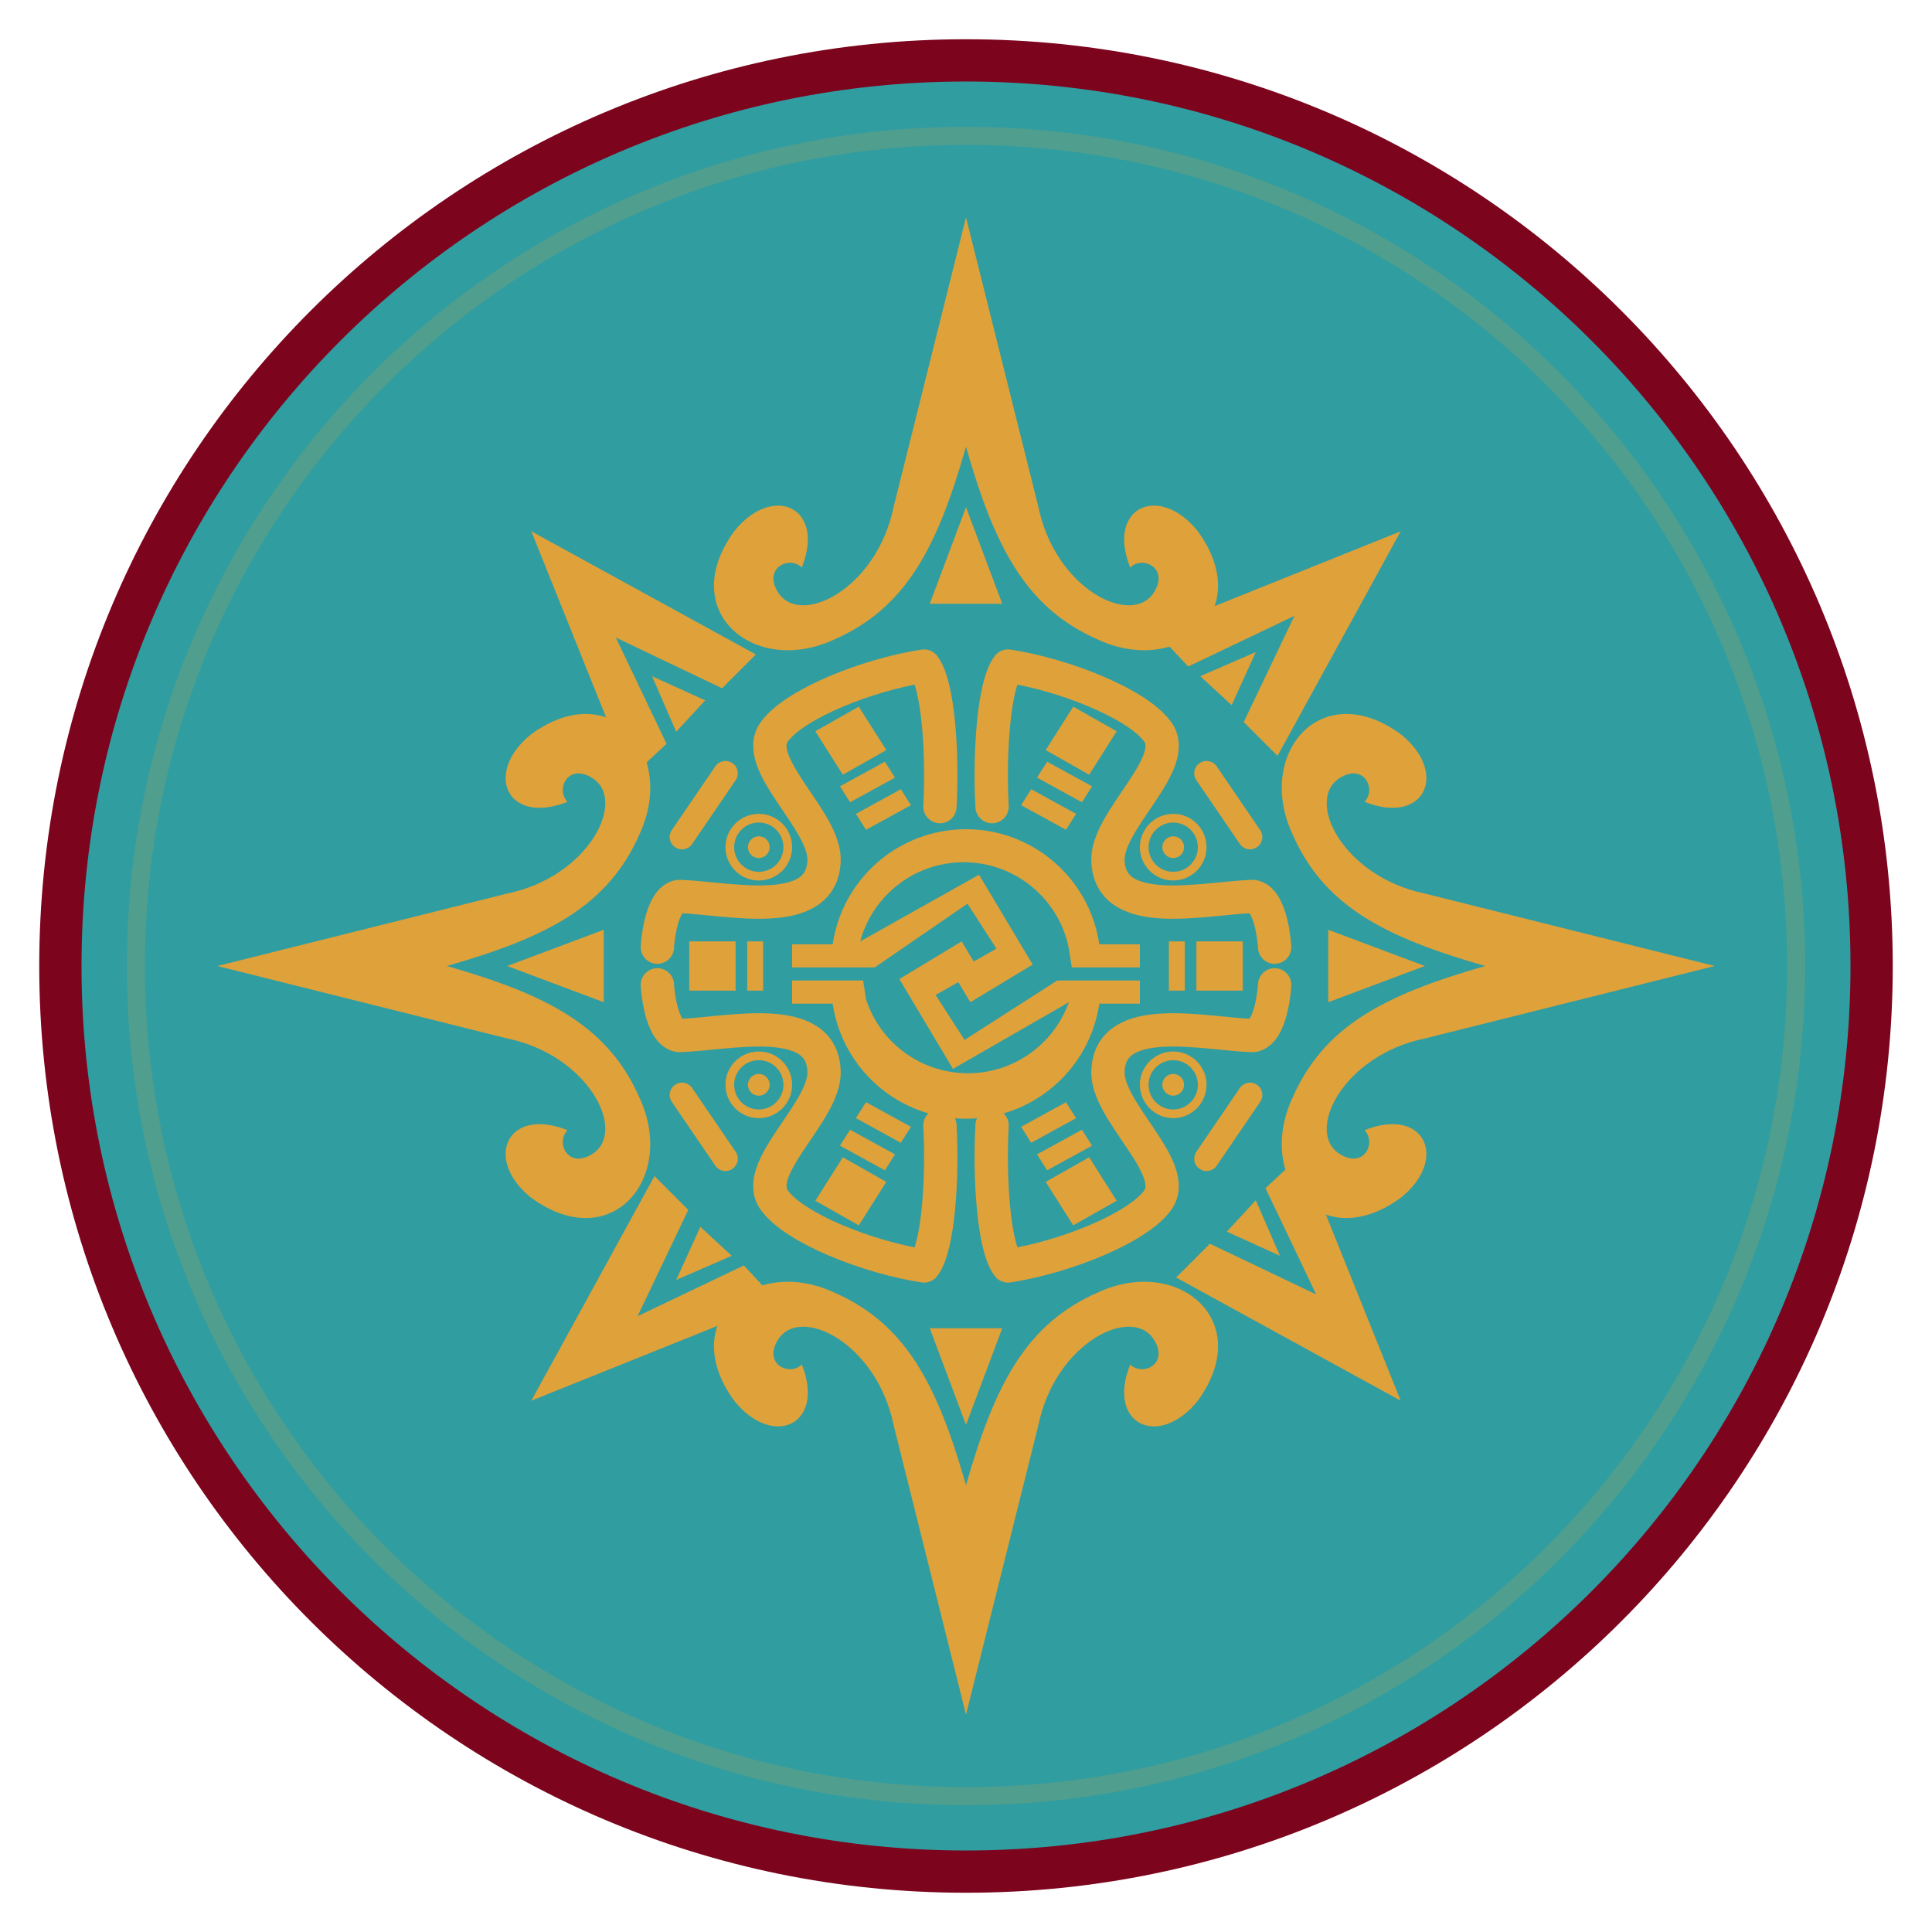
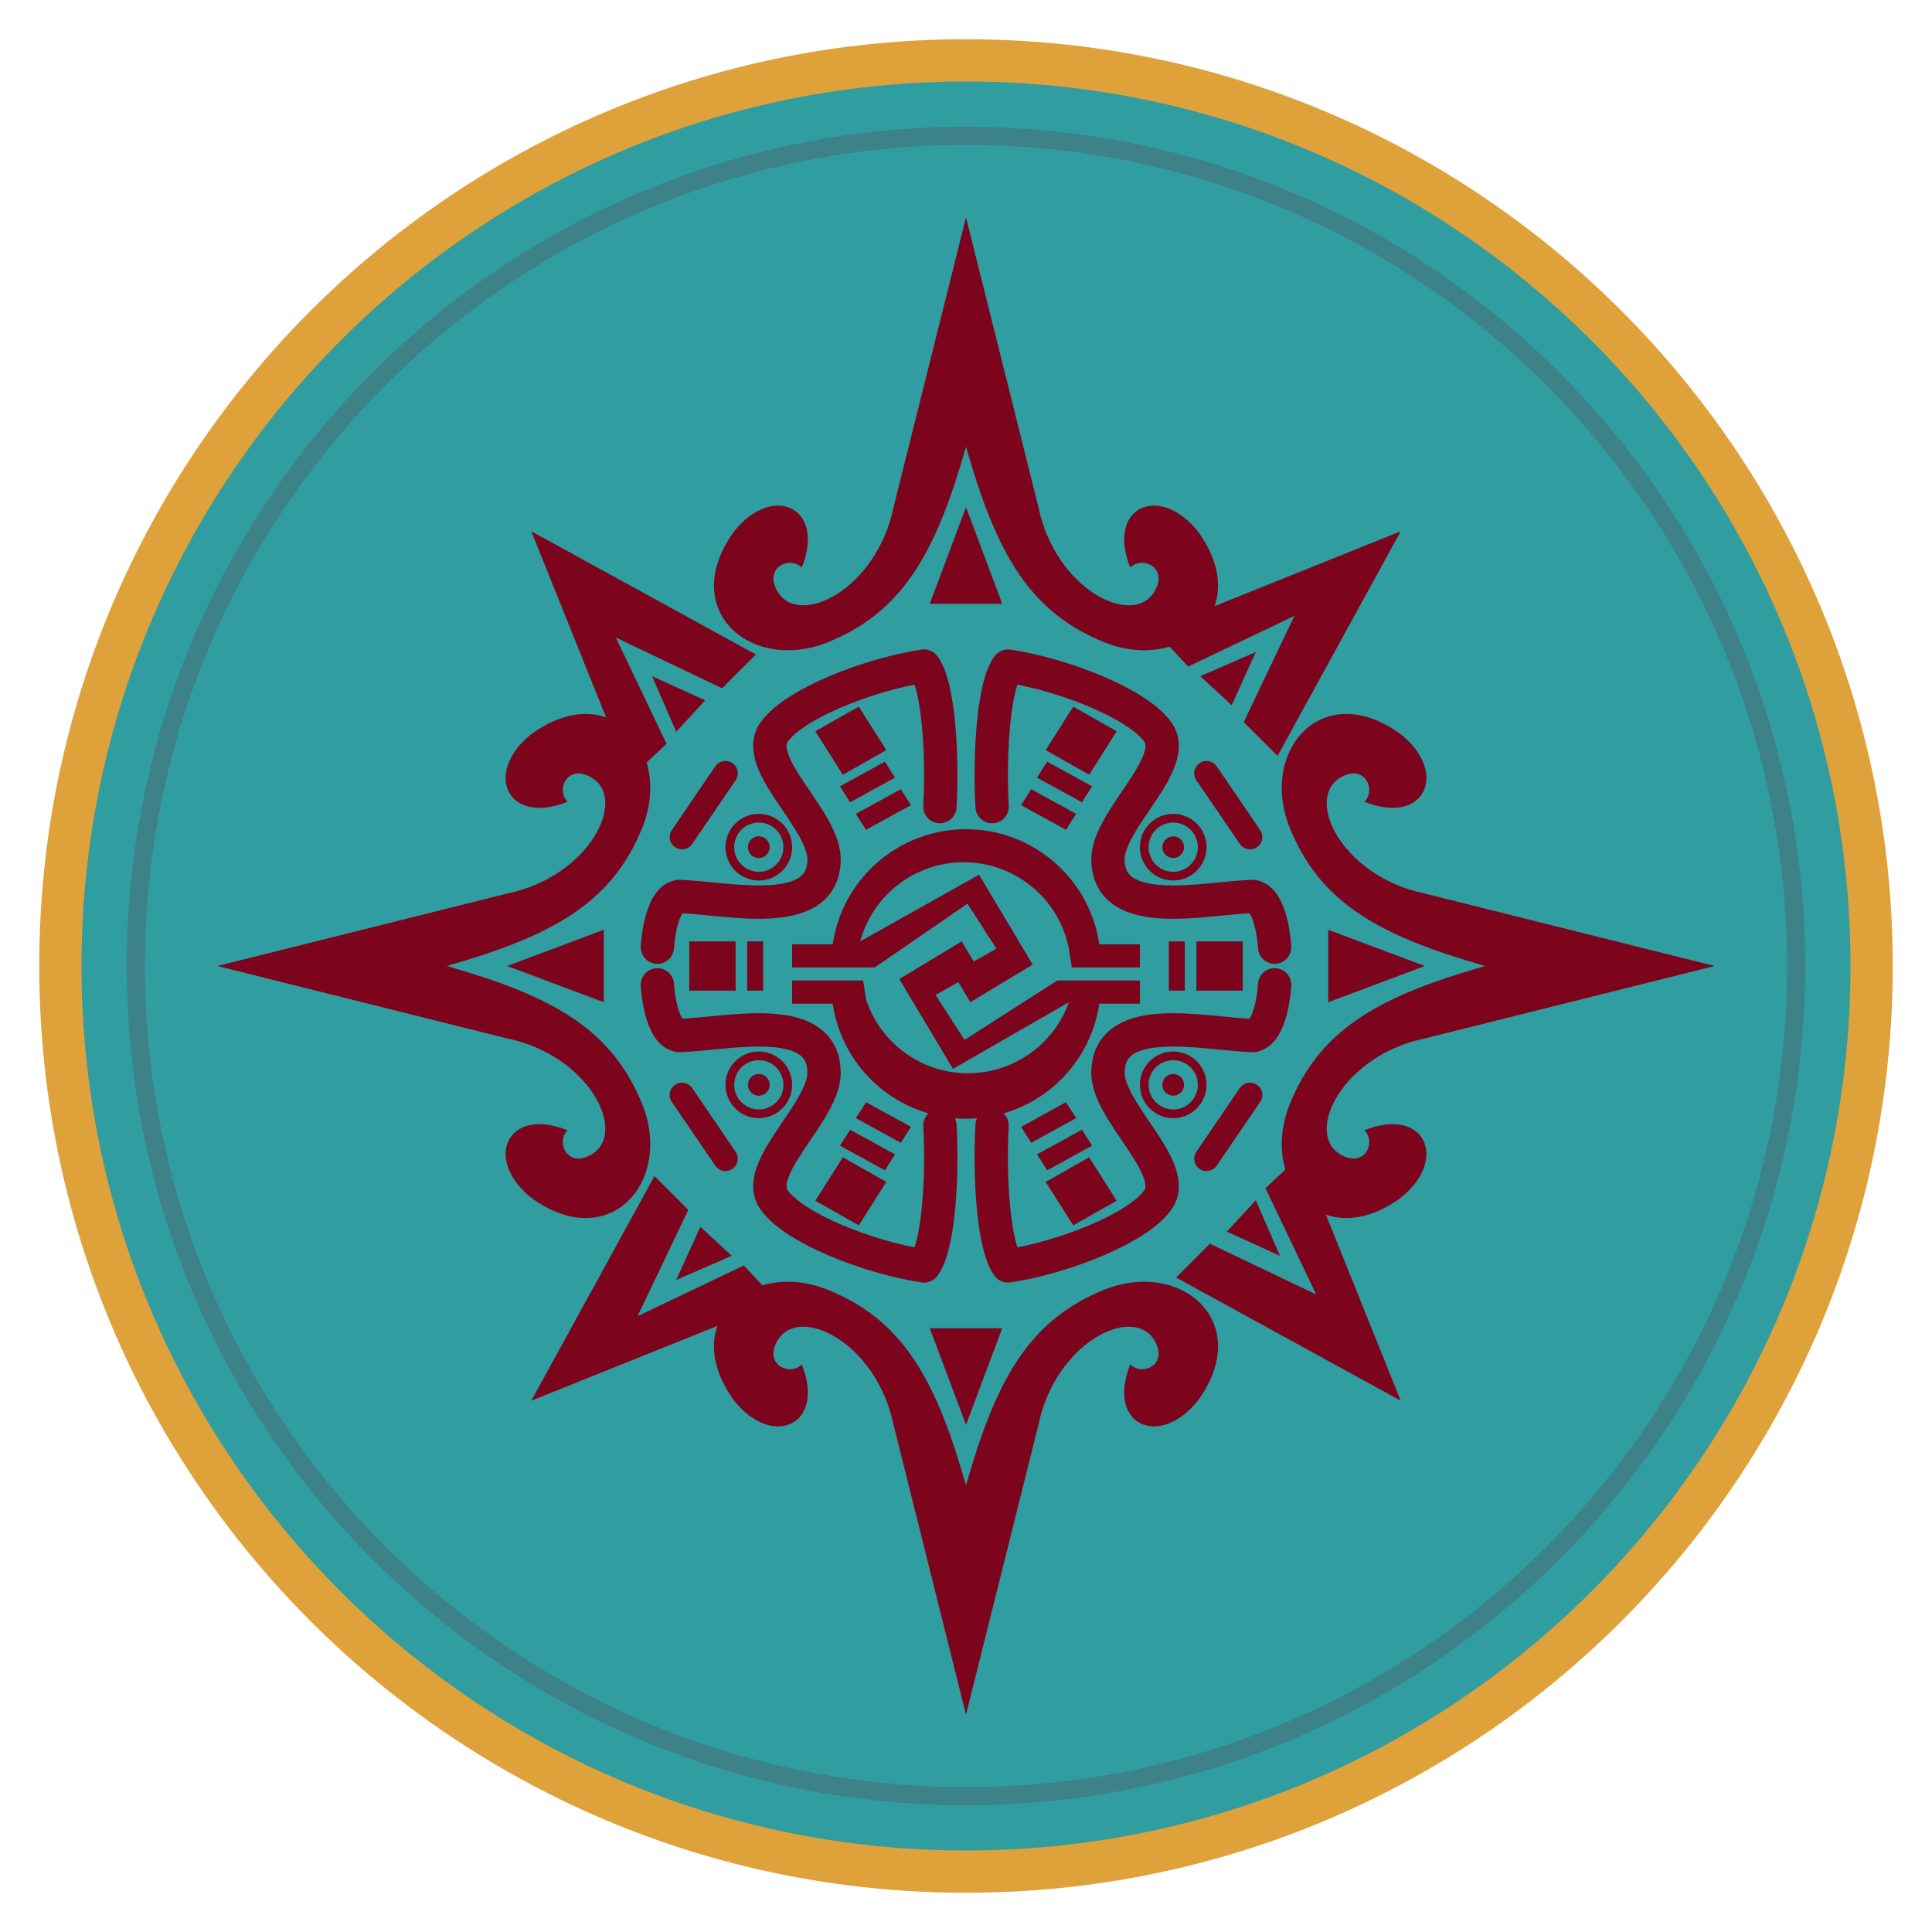
- <svg xmlns="http://www.w3.org/2000/svg" viewBox="0 0 64 64" style="--main:#DFA13A;--detail:#7C041D;--base:#309DA1;--blue:#64B2CA">
-   <circle cx="32" cy="32" r="30" fill="#309DA1" stroke="#7C041D" stroke-width="1.4" />
-   <circle cx="32" cy="32" r="27.5" fill="none" stroke="#DFA13A" stroke-opacity=".18" stroke-width=".6" />
+ <svg xmlns="http://www.w3.org/2000/svg" viewBox="0 0 64 64" style="--main:#7C041D;--detail:#DFA13A;--base:#309DA1;--blue:#64B2CA">
+   <circle cx="32" cy="32" r="30" fill="#309DA1" stroke="#DFA13A" stroke-width="1.4" />
+   <circle cx="32" cy="32" r="27.5" fill="none" stroke="#7C041D" stroke-opacity=".18" stroke-width=".6" />
  <g transform="translate(6.4 6.4) scale(.8)">
-     <g fill="#DFA13A">
+     <g fill="#7C041D">
      <g transform="rotate(0 32 32)">
        <path d="M32 1L35 13C35.7 16.4 38.9 18 39.8 16.5C40.4 15.5 39.3 15 38.8 15.5C37.8 13 40 12 41.6 14C44 17.3 40.8 20 37.5 18.5C34.5 17.2 33.2 14.7 32 10.5C30.8 14.7 29.5 17.2 26.5 18.5C23.2 20 20 17.3 22.4 14C24 12 26.2 13 25.2 15.5C24.7 15 23.6 15.5 24.2 16.5C25.1 18 28.3 16.4 29 13Z" />
        <path d="M32 13L33.5 17H30.5Z" />
        <path d="M14 14L23.3 19.1L21.9 20.5L17.5 18.4L19.6 22.8L18.1 24.2Z" />
        <path d="M19 20L21.2 21L20 22.3Z" />
      </g>
      <g transform="rotate(90 32 32)">
        <path d="M32 1L35 13C35.7 16.4 38.9 18 39.8 16.5C40.4 15.5 39.3 15 38.8 15.5C37.8 13 40 12 41.6 14C44 17.3 40.8 20 37.5 18.5C34.5 17.2 33.2 14.7 32 10.5C30.8 14.7 29.5 17.2 26.5 18.5C23.2 20 20 17.3 22.4 14C24 12 26.2 13 25.2 15.5C24.7 15 23.6 15.5 24.2 16.5C25.1 18 28.3 16.4 29 13Z" />
        <path d="M32 13L33.5 17H30.5Z" />
        <path d="M14 14L23.3 19.1L21.9 20.5L17.5 18.4L19.6 22.8L18.1 24.2Z" />
        <path d="M19 20L21.2 21L20 22.3Z" />
      </g>
      <g transform="rotate(180 32 32)">
        <path d="M32 1L35 13C35.7 16.4 38.9 18 39.8 16.5C40.4 15.5 39.3 15 38.8 15.5C37.8 13 40 12 41.6 14C44 17.3 40.8 20 37.5 18.5C34.5 17.2 33.2 14.7 32 10.5C30.8 14.7 29.5 17.2 26.5 18.5C23.2 20 20 17.3 22.4 14C24 12 26.2 13 25.2 15.5C24.7 15 23.6 15.5 24.2 16.5C25.1 18 28.3 16.4 29 13Z" />
        <path d="M32 13L33.5 17H30.5Z" />
        <path d="M14 14L23.3 19.1L21.9 20.5L17.5 18.4L19.6 22.8L18.1 24.2Z" />
        <path d="M19 20L21.2 21L20 22.3Z" />
      </g>
      <g transform="rotate(270 32 32)">
        <path d="M32 1L35 13C35.7 16.4 38.9 18 39.8 16.5C40.4 15.5 39.3 15 38.8 15.5C37.8 13 40 12 41.6 14C44 17.3 40.8 20 37.5 18.5C34.5 17.2 33.2 14.7 32 10.5C30.8 14.7 29.5 17.2 26.5 18.5C23.2 20 20 17.3 22.4 14C24 12 26.2 13 25.2 15.5C24.7 15 23.6 15.5 24.2 16.5C25.1 18 28.3 16.4 29 13Z" />
        <path d="M32 13L33.5 17H30.5Z" />
        <path d="M14 14L23.3 19.1L21.9 20.5L17.5 18.4L19.6 22.8L18.1 24.2Z" />
        <path d="M19 20L21.2 21L20 22.3Z" />
      </g>
      <g transform="translate(32 32) scale(.06)">
        <g transform="scale(-1 -1)">
-           <path d="M18 110C16 146 19 194 29 207C68 201 118 181 132 162C149 140 96 100 98 72C100 31 165 47 198 48C211 46 213 14 213 13" fill="none" stroke="#DFA13A" stroke-width="23" stroke-linecap="round" stroke-linejoin="round" />
-           <path d="M166 133L196 89" fill="none" stroke="#DFA13A" stroke-width="17" stroke-linecap="round" />
-           <circle cx="143" cy="82" r="20" fill="none" stroke="#DFA13A" stroke-width="6" />
+           <path d="M18 110C16 146 19 194 29 207C68 201 118 181 132 162C149 140 96 100 98 72C100 31 165 47 198 48C211 46 213 14 213 13" fill="none" stroke="#7C041D" stroke-width="23" stroke-linecap="round" stroke-linejoin="round" />
+           <path d="M166 133L196 89" fill="none" stroke="#7C041D" stroke-width="17" stroke-linecap="round" />
+           <circle cx="143" cy="82" r="20" fill="none" stroke="#7C041D" stroke-width="6" />
          <circle cx="143" cy="82" r="7.5" />
          <path d="M104 162L74 179L55 149L85 132ZM87 124L56 141L49 130L80 113ZM76 105L45 122L38 111L69 94Z" />
        </g>
        <g transform="scale(1 -1)">
-           <path d="M18 110C16 146 19 194 29 207C68 201 118 181 132 162C149 140 96 100 98 72C100 31 165 47 198 48C211 46 213 14 213 13" fill="none" stroke="#DFA13A" stroke-width="23" stroke-linecap="round" stroke-linejoin="round" />
-           <path d="M166 133L196 89" fill="none" stroke="#DFA13A" stroke-width="17" stroke-linecap="round" />
-           <circle cx="143" cy="82" r="20" fill="none" stroke="#DFA13A" stroke-width="6" />
+           <path d="M18 110C16 146 19 194 29 207C68 201 118 181 132 162C149 140 96 100 98 72C100 31 165 47 198 48C211 46 213 14 213 13" fill="none" stroke="#7C041D" stroke-width="23" stroke-linecap="round" stroke-linejoin="round" />
+           <path d="M166 133L196 89" fill="none" stroke="#7C041D" stroke-width="17" stroke-linecap="round" />
+           <circle cx="143" cy="82" r="20" fill="none" stroke="#7C041D" stroke-width="6" />
          <circle cx="143" cy="82" r="7.5" />
          <path d="M104 162L74 179L55 149L85 132ZM87 124L56 141L49 130L80 113ZM76 105L45 122L38 111L69 94Z" />
        </g>
        <g transform="scale(-1 1)">
-           <path d="M18 110C16 146 19 194 29 207C68 201 118 181 132 162C149 140 96 100 98 72C100 31 165 47 198 48C211 46 213 14 213 13" fill="none" stroke="#DFA13A" stroke-width="23" stroke-linecap="round" stroke-linejoin="round" />
-           <path d="M166 133L196 89" fill="none" stroke="#DFA13A" stroke-width="17" stroke-linecap="round" />
-           <circle cx="143" cy="82" r="20" fill="none" stroke="#DFA13A" stroke-width="6" />
+           <path d="M18 110C16 146 19 194 29 207C68 201 118 181 132 162C149 140 96 100 98 72C100 31 165 47 198 48C211 46 213 14 213 13" fill="none" stroke="#7C041D" stroke-width="23" stroke-linecap="round" stroke-linejoin="round" />
+           <path d="M166 133L196 89" fill="none" stroke="#7C041D" stroke-width="17" stroke-linecap="round" />
+           <circle cx="143" cy="82" r="20" fill="none" stroke="#7C041D" stroke-width="6" />
          <circle cx="143" cy="82" r="7.5" />
          <path d="M104 162L74 179L55 149L85 132ZM87 124L56 141L49 130L80 113ZM76 105L45 122L38 111L69 94Z" />
        </g>
        <g transform="scale(1 1)">
-           <path d="M18 110C16 146 19 194 29 207C68 201 118 181 132 162C149 140 96 100 98 72C100 31 165 47 198 48C211 46 213 14 213 13" fill="none" stroke="#DFA13A" stroke-width="23" stroke-linecap="round" stroke-linejoin="round" />
-           <path d="M166 133L196 89" fill="none" stroke="#DFA13A" stroke-width="17" stroke-linecap="round" />
-           <circle cx="143" cy="82" r="20" fill="none" stroke="#DFA13A" stroke-width="6" />
+           <path d="M18 110C16 146 19 194 29 207C68 201 118 181 132 162C149 140 96 100 98 72C100 31 165 47 198 48C211 46 213 14 213 13" fill="none" stroke="#7C041D" stroke-width="23" stroke-linecap="round" stroke-linejoin="round" />
+           <path d="M166 133L196 89" fill="none" stroke="#7C041D" stroke-width="17" stroke-linecap="round" />
+           <circle cx="143" cy="82" r="20" fill="none" stroke="#7C041D" stroke-width="6" />
          <circle cx="143" cy="82" r="7.5" />
          <path d="M104 162L74 179L55 149L85 132ZM87 124L56 141L49 130L80 113ZM76 105L45 122L38 111L69 94Z" />
        </g>
        <g transform="scale(-1 1)">
          <path d="M159 -17H191V17H159ZM140 -17H151V17H140Z" />
        </g>
        <g transform="scale(1 1)">
          <path d="M159 -17H191V17H159ZM140 -17H151V17H140Z" />
        </g>
      </g>
      <g transform="translate(24.8 24.8) scale(.06)">
        <path d="M28 105A93 93 0 0 1 212 105H240V121H193L191 108A74 74 0 0 0 47 103L129 57L166 119L123 145L111 125L141 108L121 77L57 121H0V105Z" />
        <path d="M0 130H49L51 143A74 74 0 0 0 191 145L111 191L74 129L117 103L129 123L99 140L119 171L183 130H240V146H212A93 93 0 0 1 28 146H0Z" />
      </g>
    </g>
  </g>
</svg>
